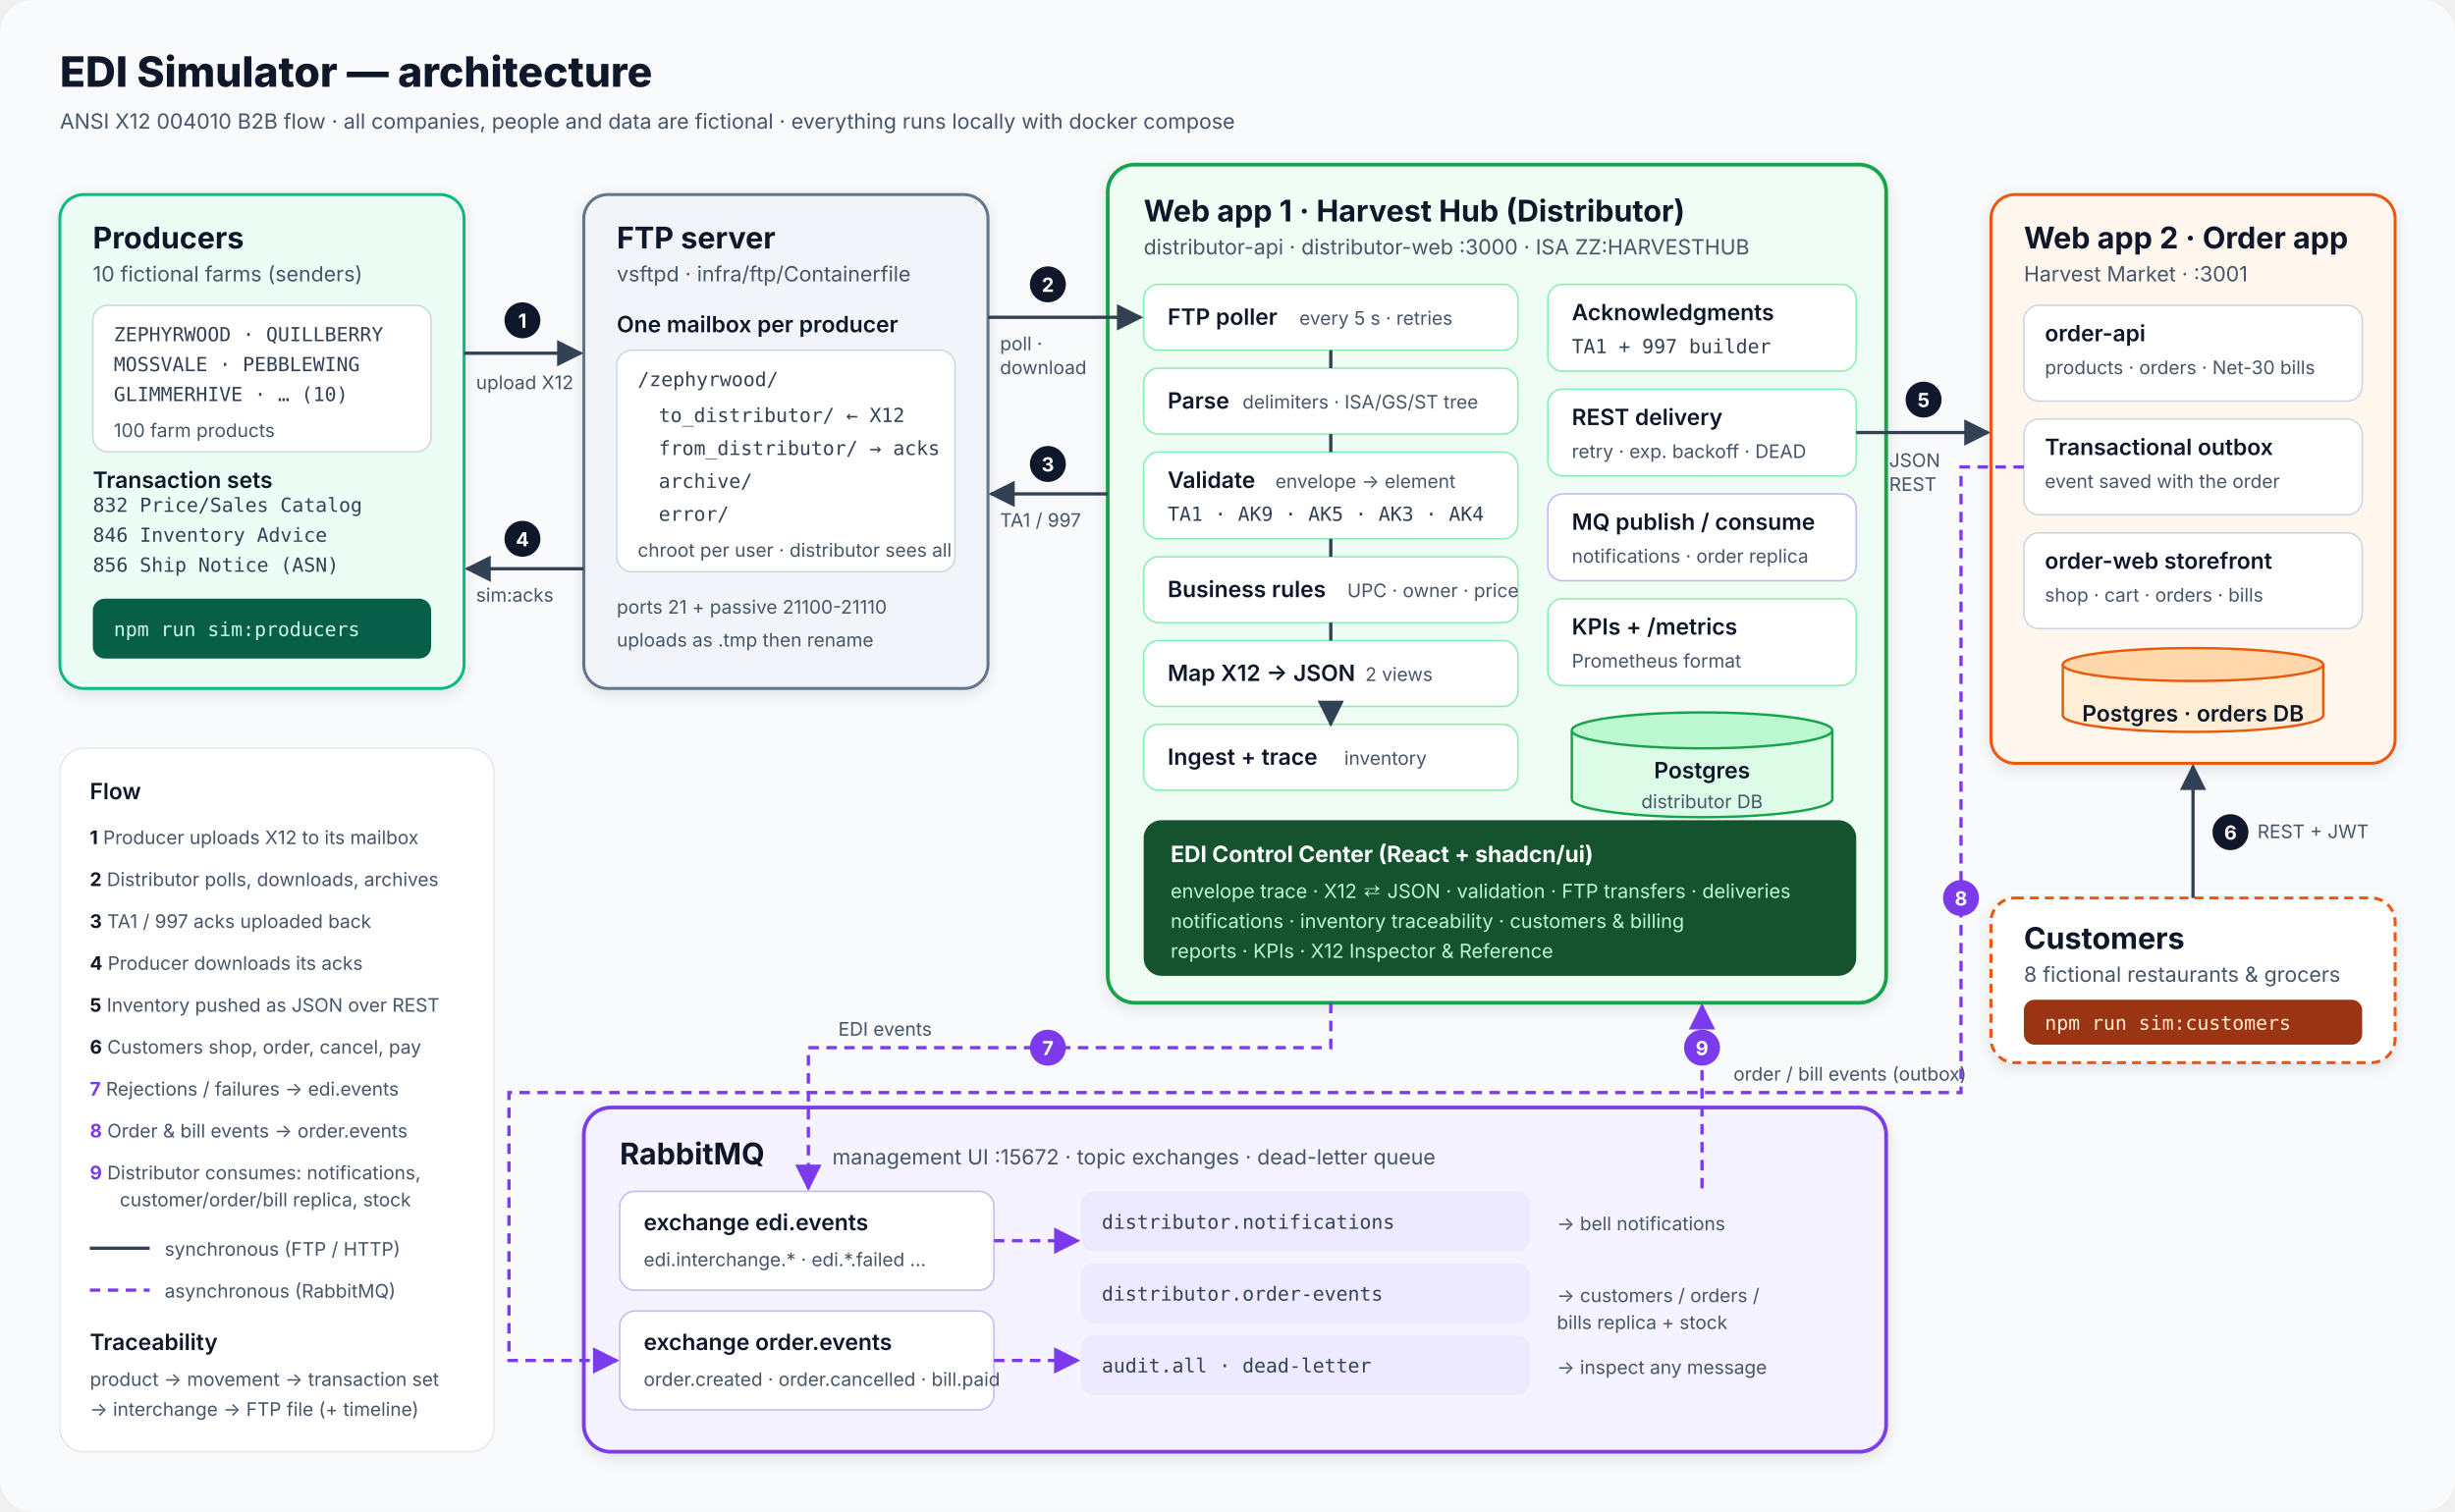
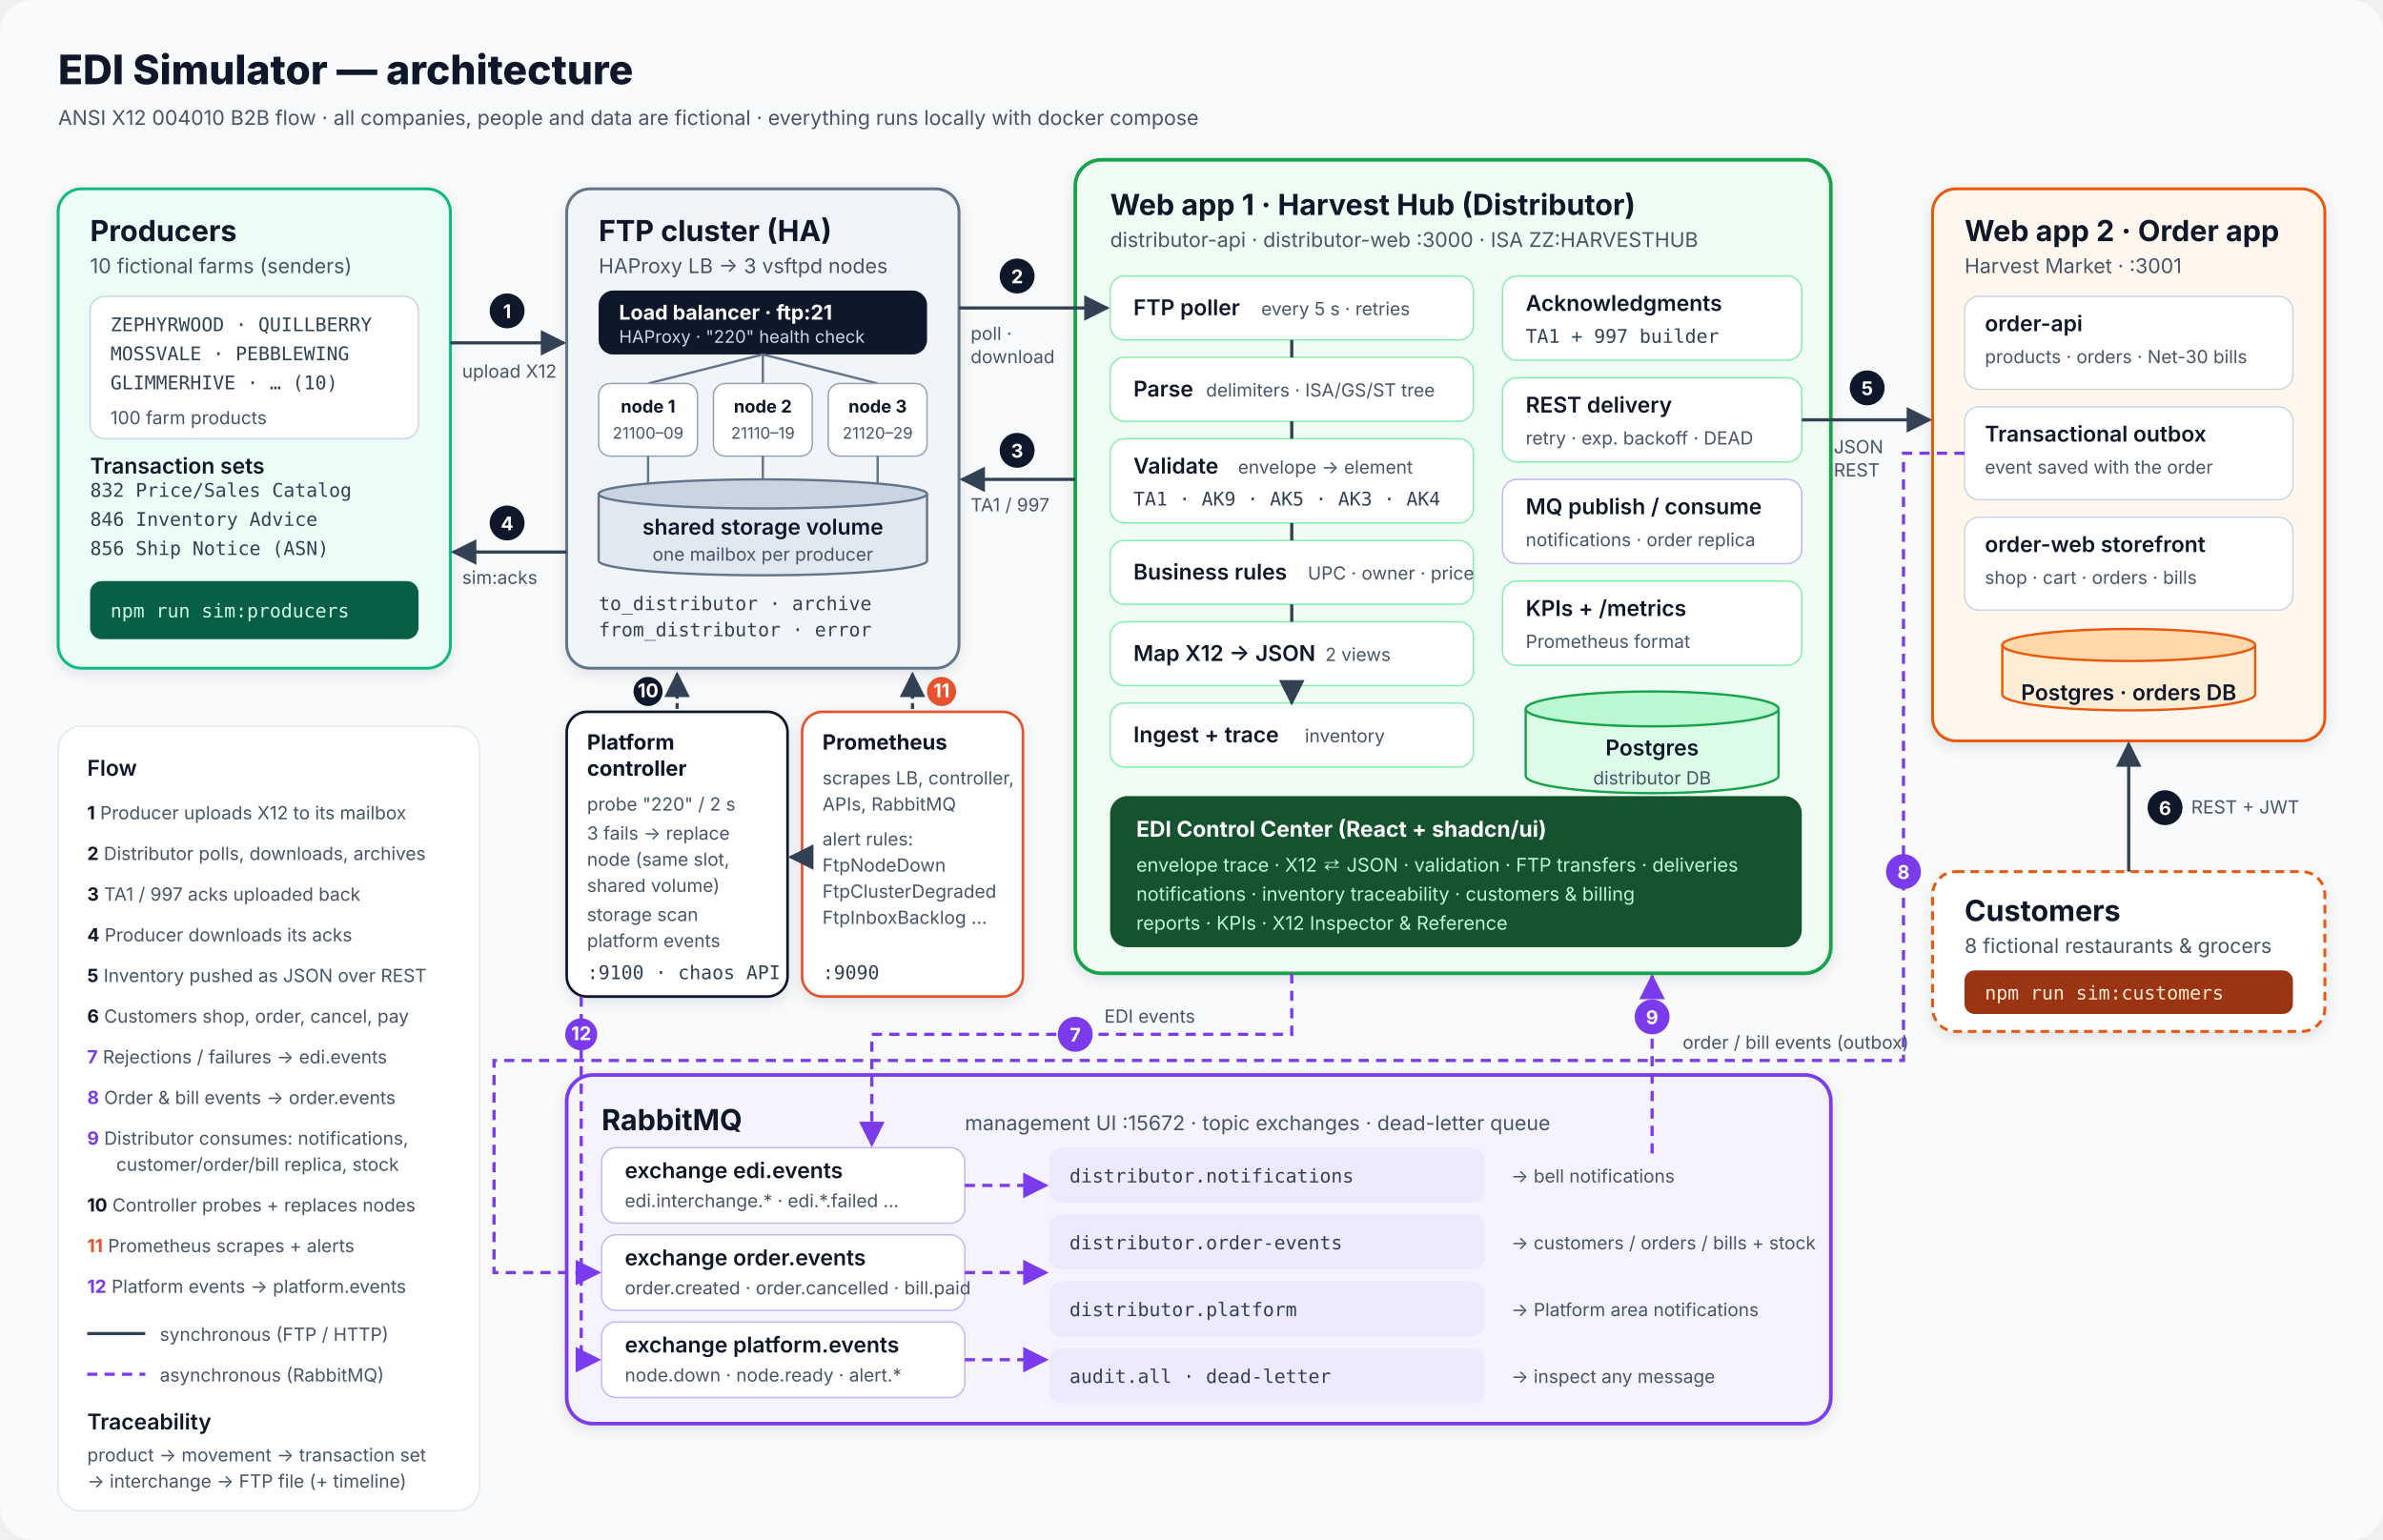
- <svg xmlns="http://www.w3.org/2000/svg" viewBox="0 0 1640 1010" width="1640" height="1010" font-family="Inter, -apple-system, 'Segoe UI', Roboto, Helvetica, Arial, sans-serif">
+ <svg xmlns="http://www.w3.org/2000/svg" viewBox="0 0 1640 1060" width="1640" height="1060" font-family="Inter, -apple-system, 'Segoe UI', Roboto, Helvetica, Arial, sans-serif">
  <defs>
    <marker id="arr" viewBox="0 0 10 10" refX="9" refY="5" markerWidth="8" markerHeight="8" orient="auto-start-reverse">
      <path d="M0,0 L10,5 L0,10 z" fill="#334155" />
    </marker>
    <marker id="arrP" viewBox="0 0 10 10" refX="9" refY="5" markerWidth="8" markerHeight="8" orient="auto-start-reverse">
      <path d="M0,0 L10,5 L0,10 z" fill="#7c3aed" />
    </marker>
    <filter id="sh" x="-5%" y="-5%" width="110%" height="115%">
      <feDropShadow dx="0" dy="3" stdDeviation="5" flood-color="#0f172a" flood-opacity="0.10" />
    </filter>
    <style>
      .t { font-size: 20px; font-weight: 700; fill: #0f172a; }
      .s { font-size: 14px; fill: #475569; }
      .b { font-size: 15px; font-weight: 600; fill: #0f172a; }
      .m { font-family: 'JetBrains Mono', SFMono-Regular, Menlo, Consolas, monospace; font-size: 13px; fill: #334155; }
      .lbl { font-size: 13.5px; font-weight: 600; fill: #1e293b; }
      .lbls { font-size: 12.5px; fill: #475569; }
      .n { font-size: 13px; font-weight: 700; fill: #fff; }
      .line { stroke: #334155; stroke-width: 2.2; fill: none; }
      .lineP { stroke: #7c3aed; stroke-width: 2.2; fill: none; stroke-dasharray: 7 5; }
      .pill { fill: #fff; stroke: #cbd5e1; }
    </style>
  </defs>
-   <rect width="1640" height="1010" rx="22" fill="#f8fafc" />
+   <rect width="1640" height="1060" rx="22" fill="#f8fafc" />
  <text x="40" y="58" font-size="28" font-weight="800" fill="#0f172a">EDI Simulator — architecture</text>
  <text x="40" y="86" class="s">ANSI X12 004010 B2B flow · all companies, people and data are fictional · everything runs locally with docker compose</text>
  <g filter="url(#sh)">
    <rect x="40" y="130" width="270" height="330" rx="16" fill="#ecfdf5" stroke="#10b981" stroke-width="2" />
  </g>
  <text x="62" y="166" class="t">Producers</text>
  <text x="62" y="188" class="s">10 fictional farms (senders)</text>
  <rect x="62" y="204" width="226" height="98" rx="10" class="pill" />
  <text x="76" y="228" class="m">ZEPHYRWOOD · QUILLBERRY</text>
  <text x="76" y="248" class="m">MOSSVALE · PEBBLEWING</text>
  <text x="76" y="268" class="m">GLIMMERHIVE · … (10)</text>
  <text x="76" y="292" class="lbls">100 farm products</text>
  <text x="62" y="326" class="b">Transaction sets</text>
  <text x="62" y="342" class="m">832 Price/Sales Catalog</text>
  <text x="62" y="362" class="m">846 Inventory Advice</text>
  <text x="62" y="382" class="m">856 Ship Notice (ASN)</text>
  <rect x="62" y="400" width="226" height="40" rx="8" fill="#065f46" />
  <text x="76" y="425" class="m" fill="#d1fae5" style="fill:#d1fae5">npm run sim:producers</text>
  <g filter="url(#sh)">
    <rect x="390" y="130" width="270" height="330" rx="16" fill="#f1f5f9" stroke="#64748b" stroke-width="2" />
  </g>
-   <text x="412" y="166" class="t">FTP server</text>
-   <text x="412" y="188" class="s">vsftpd · infra/ftp/Containerfile</text>
-   <text x="412" y="222" class="b">One mailbox per producer</text>
-   <rect x="412" y="234" width="226" height="148" rx="10" class="pill" />
-   <text x="426" y="258" class="m">/zephyrwood/</text>
-   <text x="440" y="282" class="m">to_distributor/   ← X12</text>
-   <text x="440" y="304" class="m">from_distributor/ → acks</text>
-   <text x="440" y="326" class="m">archive/</text>
-   <text x="440" y="348" class="m">error/</text>
-   <text x="426" y="372" class="lbls">chroot per user · distributor sees all</text>
-   <text x="412" y="410" class="lbls">ports 21 + passive 21100-21110</text>
-   <text x="412" y="432" class="lbls">uploads as .tmp then rename</text>
+   <text x="412" y="166" class="t">FTP cluster (HA)</text>
+   <text x="412" y="188" class="s">HAProxy LB → 3 vsftpd nodes</text>
+   <rect x="412" y="200" width="226" height="44" rx="10" fill="#0f172a" />
+   <text x="426" y="220" font-size="14" font-weight="700" fill="#fff">Load balancer · ftp:21</text>
+   <text x="426" y="236" font-size="12" fill="#cbd5e1">HAProxy · "220" health check</text>
+   <path d="M525 244 L446 264 M525 244 V264 M525 244 L604 264" stroke="#64748b" stroke-width="1.6" fill="none" />
+   <g font-size="12">
+     <rect x="412" y="264" width="68" height="50" rx="8" fill="#fff" stroke="#94a3b8" />
+     <text x="446" y="284" text-anchor="middle" font-weight="700" fill="#0f172a">node 1</text>
+     <text x="446" y="302" text-anchor="middle" fill="#475569" font-size="11">21100–09</text>
+     <rect x="491" y="264" width="68" height="50" rx="8" fill="#fff" stroke="#94a3b8" />
+     <text x="525" y="284" text-anchor="middle" font-weight="700" fill="#0f172a">node 2</text>
+     <text x="525" y="302" text-anchor="middle" fill="#475569" font-size="11">21110–19</text>
+     <rect x="570" y="264" width="68" height="50" rx="8" fill="#fff" stroke="#94a3b8" />
+     <text x="604" y="284" text-anchor="middle" font-weight="700" fill="#0f172a">node 3</text>
+     <text x="604" y="302" text-anchor="middle" fill="#475569" font-size="11">21120–29</text>
+   </g>
+   <path d="M446 314 V334 M525 314 V334 M604 314 V334" stroke="#64748b" stroke-width="1.6" fill="none" />
+   <path d="M412 340 v46 a113 10 0 0 0 226 0 v-46" fill="#e2e8f0" stroke="#64748b" stroke-width="1.6" />
+   <ellipse cx="525" cy="340" rx="113" ry="10" fill="#cbd5e1" stroke="#64748b" stroke-width="1.6" />
+   <text x="525" y="368" text-anchor="middle" class="b" font-size="14">shared storage volume</text>
+   <text x="525" y="386" text-anchor="middle" class="lbls">one mailbox per producer</text>
+   <text x="412" y="420" class="m" font-size="12">to_distributor · archive</text>
+   <text x="412" y="438" class="m" font-size="12">from_distributor · error</text>
+   <g filter="url(#sh)">
+     <rect x="390" y="490" width="152" height="196" rx="14" fill="#fff" stroke="#0f172a" stroke-width="1.8" />
+     <rect x="552" y="490" width="152" height="196" rx="14" fill="#fff" stroke="#e6522c" stroke-width="1.8" />
+   </g>
+   <text x="404" y="516" font-size="14.5" font-weight="700" fill="#0f172a">Platform</text>
+   <text x="404" y="534" font-size="14.5" font-weight="700" fill="#0f172a">controller</text>
+   <text x="404" y="558" class="lbls">probe "220" / 2 s</text>
+   <text x="404" y="578" class="lbls">3 fails → replace</text>
+   <text x="404" y="596" class="lbls">  node (same slot,</text>
+   <text x="404" y="614" class="lbls">  shared volume)</text>
+   <text x="404" y="634" class="lbls">storage scan</text>
+   <text x="404" y="652" class="lbls">platform events</text>
+   <text x="404" y="674" class="m" font-size="12">:9100 · chaos API</text>
+   <text x="566" y="516" font-size="14.5" font-weight="700" fill="#0f172a">Prometheus</text>
+   <text x="566" y="540" class="lbls">scrapes LB, controller,</text>
+   <text x="566" y="558" class="lbls">APIs, RabbitMQ</text>
+   <text x="566" y="582" class="lbls">alert rules:</text>
+   <text x="566" y="600" class="lbls">  FtpNodeDown</text>
+   <text x="566" y="618" class="lbls">  FtpClusterDegraded</text>
+   <text x="566" y="636" class="lbls">  FtpInboxBacklog …</text>
+   <text x="566" y="674" class="m" font-size="12">:9090</text>
+   <path d="M466 488 V464" class="line" marker-end="url(#arr)" stroke-dasharray="4 3" />
+   <circle cx="446" cy="476" r="10" fill="#0f172a" />
+   <text x="446" y="480" text-anchor="middle" class="n" font-size="11">10</text>
+   <path d="M628 488 V464" class="line" marker-end="url(#arr)" stroke-dasharray="4 3" />
+   <circle cx="648" cy="476" r="10" fill="#e6522c" />
+   <text x="648" y="480" text-anchor="middle" class="n" font-size="11">11</text>
+   <path d="M552 590 H544" class="line" marker-end="url(#arr)" />
  <g filter="url(#sh)">
    <rect x="740" y="110" width="520" height="560" rx="18" fill="#f0fdf4" stroke="#16a34a" stroke-width="2.5" />
  </g>
  <text x="764" y="148" class="t">Web app 1 · Harvest Hub (Distributor)</text>
  <text x="764" y="170" class="s">distributor-api · distributor-web :3000 · ISA ZZ:HARVESTHUB</text>
  <g>
    <rect x="764" y="190" width="250" height="44" rx="10" fill="#fff" stroke="#86efac" />
    <text x="780" y="217" class="b">FTP poller</text>
    <text x="868" y="217" class="lbls">every 5 s · retries</text>
    <rect x="764" y="246" width="250" height="44" rx="10" fill="#fff" stroke="#86efac" />
    <text x="780" y="273" class="b">Parse</text>
    <text x="830" y="273" class="lbls">delimiters · ISA/GS/ST tree</text>
    <rect x="764" y="302" width="250" height="58" rx="10" fill="#fff" stroke="#86efac" />
    <text x="780" y="326" class="b">Validate</text>
    <text x="852" y="326" class="lbls">envelope → element</text>
    <text x="780" y="348" class="m">TA1 · AK9 · AK5 · AK3 · AK4</text>
    <rect x="764" y="372" width="250" height="44" rx="10" fill="#fff" stroke="#86efac" />
    <text x="780" y="399" class="b">Business rules</text>
    <text x="900" y="399" class="lbls">UPC · owner · price</text>
    <rect x="764" y="428" width="250" height="44" rx="10" fill="#fff" stroke="#86efac" />
    <text x="780" y="455" class="b">Map X12 → JSON</text>
    <text x="912" y="455" class="lbls">2 views</text>
    <rect x="764" y="484" width="250" height="44" rx="10" fill="#fff" stroke="#86efac" />
    <text x="780" y="511" class="b">Ingest + trace</text>
    <text x="898" y="511" class="lbls">inventory</text>
    <path d="M889 234 V246 M889 290 V302 M889 360 V372 M889 416 V428 M889 472 V484" class="line" marker-end="url(#arr)" />
  </g>
  <rect x="1034" y="190" width="206" height="58" rx="10" fill="#fff" stroke="#86efac" />
  <text x="1050" y="214" class="b">Acknowledgments</text>
  <text x="1050" y="236" class="m">TA1 + 997 builder</text>
  <rect x="1034" y="260" width="206" height="58" rx="10" fill="#fff" stroke="#86efac" />
  <text x="1050" y="284" class="b">REST delivery</text>
  <text x="1050" y="306" class="lbls">retry · exp. backoff · DEAD</text>
  <rect x="1034" y="330" width="206" height="58" rx="10" fill="#fff" stroke="#c4b5fd" />
  <text x="1050" y="354" class="b">MQ publish / consume</text>
  <text x="1050" y="376" class="lbls">notifications · order replica</text>
  <rect x="1034" y="400" width="206" height="58" rx="10" fill="#fff" stroke="#86efac" />
  <text x="1050" y="424" class="b">KPIs + /metrics</text>
  <text x="1050" y="446" class="lbls">Prometheus format</text>
  <g>
    <path d="M1050 488 v46 a87 12 0 0 0 174 0 v-46" fill="#dcfce7" stroke="#16a34a" stroke-width="1.6" />
    <ellipse cx="1137" cy="488" rx="87" ry="12" fill="#bbf7d0" stroke="#16a34a" stroke-width="1.6" />
    <text x="1137" y="520" text-anchor="middle" class="b">Postgres</text>
    <text x="1137" y="540" text-anchor="middle" class="lbls">distributor DB</text>
  </g>
  <rect x="764" y="548" width="476" height="104" rx="12" fill="#14532d" />
  <text x="782" y="576" font-size="15" font-weight="700" fill="#fff">EDI Control Center (React + shadcn/ui)</text>
  <text x="782" y="600" font-size="13" fill="#bbf7d0">envelope trace · X12 ⇄ JSON · validation · FTP transfers · deliveries</text>
  <text x="782" y="620" font-size="13" fill="#bbf7d0">notifications · inventory traceability · customers &amp; billing</text>
  <text x="782" y="640" font-size="13" fill="#bbf7d0">reports · KPIs · X12 Inspector &amp; Reference</text>
  <g filter="url(#sh)">
    <rect x="1330" y="130" width="270" height="380" rx="16" fill="#fff7ed" stroke="#ea580c" stroke-width="2" />
  </g>
  <text x="1352" y="166" class="t">Web app 2 · Order app</text>
  <text x="1352" y="188" class="s">Harvest Market · :3001</text>
  <rect x="1352" y="204" width="226" height="64" rx="10" class="pill" />
  <text x="1366" y="228" class="b">order-api</text>
  <text x="1366" y="250" class="lbls">products · orders · Net-30 bills</text>
  <rect x="1352" y="280" width="226" height="64" rx="10" class="pill" />
  <text x="1366" y="304" class="b">Transactional outbox</text>
  <text x="1366" y="326" class="lbls">event saved with the order</text>
  <rect x="1352" y="356" width="226" height="64" rx="10" class="pill" />
  <text x="1366" y="380" class="b">order-web storefront</text>
  <text x="1366" y="402" class="lbls">shop · cart · orders · bills</text>
  <g>
    <path d="M1378 444 v34 a87 11 0 0 0 174 0 v-34" fill="#ffedd5" stroke="#ea580c" stroke-width="1.6" />
    <ellipse cx="1465" cy="444" rx="87" ry="11" fill="#fed7aa" stroke="#ea580c" stroke-width="1.6" />
    <text x="1465" y="482" text-anchor="middle" class="b">Postgres · orders DB</text>
  </g>
  <g filter="url(#sh)">
    <rect x="1330" y="600" width="270" height="110" rx="16" fill="#fff" stroke="#ea580c" stroke-width="2" stroke-dasharray="6 4" />
  </g>
  <text x="1352" y="634" class="t">Customers</text>
  <text x="1352" y="656" class="s">8 fictional restaurants &amp; grocers</text>
  <rect x="1352" y="668" width="226" height="30" rx="7" fill="#9a3412" />
  <text x="1366" y="688" class="m" style="fill:#ffedd5">npm run sim:customers</text>
  <g filter="url(#sh)">
-     <rect x="390" y="740" width="870" height="230" rx="18" fill="#f5f3ff" stroke="#7c3aed" stroke-width="2.5" />
+     <rect x="390" y="740" width="870" height="240" rx="18" fill="#f5f3ff" stroke="#7c3aed" stroke-width="2.5" />
  </g>
  <text x="414" y="778" class="t">RabbitMQ</text>
-   <text x="556" y="778" class="s">management UI :15672 · topic exchanges · dead-letter queue</text>
-   <rect x="414" y="796" width="250" height="66" rx="10" fill="#fff" stroke="#c4b5fd" />
-   <text x="430" y="822" class="b">exchange edi.events</text>
-   <text x="430" y="846" class="lbls">edi.interchange.* · edi.*.failed …</text>
-   <rect x="414" y="876" width="250" height="66" rx="10" fill="#fff" stroke="#c4b5fd" />
-   <text x="430" y="902" class="b">exchange order.events</text>
-   <text x="430" y="926" class="lbls">order.created · order.cancelled · bill.paid</text>
-   <path d="M664 829 H720" class="lineP" marker-end="url(#arrP)" />
-   <path d="M664 909 H720" class="lineP" marker-end="url(#arrP)" />
-   <rect x="722" y="796" width="300" height="40" rx="9" fill="#ede9fe" />
-   <text x="736" y="821" class="m">distributor.notifications</text>
-   <rect x="722" y="844" width="300" height="40" rx="9" fill="#ede9fe" />
-   <text x="736" y="869" class="m">distributor.order-events</text>
-   <rect x="722" y="892" width="300" height="40" rx="9" fill="#ede9fe" />
-   <text x="736" y="917" class="m">audit.all  ·  dead-letter</text>
-   <text x="1040" y="822" class="lbls">→ bell notifications</text>
-   <text x="1040" y="870" class="lbls">→ customers / orders /</text>
-   <text x="1040" y="888" class="lbls">   bills replica + stock</text>
-   <text x="1040" y="918" class="lbls">→ inspect any message</text>
+   <text x="664" y="778" class="s">management UI :15672 · topic exchanges · dead-letter queue</text>
+   <rect x="414" y="790" width="250" height="52" rx="10" fill="#fff" stroke="#c4b5fd" />
+   <text x="430" y="811" class="b">exchange edi.events</text>
+   <text x="430" y="831" class="lbls">edi.interchange.* · edi.*.failed …</text>
+   <rect x="414" y="850" width="250" height="52" rx="10" fill="#fff" stroke="#c4b5fd" />
+   <text x="430" y="871" class="b">exchange order.events</text>
+   <text x="430" y="891" class="lbls">order.created · order.cancelled · bill.paid</text>
+   <rect x="414" y="910" width="250" height="52" rx="10" fill="#fff" stroke="#c4b5fd" />
+   <text x="430" y="931" class="b">exchange platform.events</text>
+   <text x="430" y="951" class="lbls">node.down · node.ready · alert.*</text>
+   <path d="M664 816 H720" class="lineP" marker-end="url(#arrP)" />
+   <path d="M664 876 H720" class="lineP" marker-end="url(#arrP)" />
+   <path d="M664 936 H720" class="lineP" marker-end="url(#arrP)" />
+   <rect x="722" y="790" width="300" height="38" rx="9" fill="#ede9fe" />
+   <text x="736" y="814" class="m">distributor.notifications</text>
+   <rect x="722" y="836" width="300" height="38" rx="9" fill="#ede9fe" />
+   <text x="736" y="860" class="m">distributor.order-events</text>
+   <rect x="722" y="882" width="300" height="38" rx="9" fill="#ede9fe" />
+   <text x="736" y="906" class="m">distributor.platform</text>
+   <rect x="722" y="928" width="300" height="38" rx="9" fill="#ede9fe" />
+   <text x="736" y="952" class="m">audit.all  ·  dead-letter</text>
+   <text x="1040" y="814" class="lbls">→ bell notifications</text>
+   <text x="1040" y="860" class="lbls">→ customers / orders / bills + stock</text>
+   <text x="1040" y="906" class="lbls">→ Platform area notifications</text>
+   <text x="1040" y="952" class="lbls">→ inspect any message</text>
  <path d="M310 236 H388" class="line" marker-end="url(#arr)" />
  <circle cx="349" cy="214" r="12" fill="#0f172a" />
  <text x="349" y="219" text-anchor="middle" class="n">1</text>
  <text x="318" y="260" class="lbls">upload X12</text>
  <path d="M660 212 H762" class="line" marker-end="url(#arr)" />
  <circle cx="700" cy="190" r="12" fill="#0f172a" />
  <text x="700" y="195" text-anchor="middle" class="n">2</text>
  <text x="668" y="234" class="lbls">poll ·</text>
  <text x="668" y="250" class="lbls">download</text>
  <path d="M740 330 H662" class="line" marker-end="url(#arr)" />
  <circle cx="700" cy="310" r="12" fill="#0f172a" />
  <text x="700" y="315" text-anchor="middle" class="n">3</text>
  <text x="668" y="352" class="lbls">TA1 / 997</text>
  <path d="M390 380 H312" class="line" marker-end="url(#arr)" />
  <circle cx="349" cy="360" r="12" fill="#0f172a" />
  <text x="349" y="365" text-anchor="middle" class="n">4</text>
  <text x="318" y="402" class="lbls">sim:acks</text>
  <path d="M1240 289 H1328" class="line" marker-end="url(#arr)" />
  <circle cx="1285" cy="267" r="12" fill="#0f172a" />
  <text x="1285" y="272" text-anchor="middle" class="n">5</text>
  <text x="1262" y="312" class="lbls">JSON</text>
  <text x="1262" y="328" class="lbls">REST</text>
  <path d="M1465 600 V512" class="line" marker-end="url(#arr)" />
  <circle cx="1490" cy="556" r="12" fill="#0f172a" />
  <text x="1490" y="561" text-anchor="middle" class="n">6</text>
  <text x="1508" y="560" class="lbls">REST + JWT</text>
-   <path d="M889 670 V700 H540 V794" class="lineP" marker-end="url(#arrP)" />
-   <circle cx="700" cy="700" r="12" fill="#7c3aed" />
-   <text x="700" y="705" text-anchor="middle" class="n">7</text>
-   <text x="560" y="692" class="lbls">EDI events</text>
-   <path d="M1352 312 H1310 V730 H340 V909 H412" class="lineP" marker-end="url(#arrP)" />
+   <path d="M889 670 V712 H600 V788" class="lineP" marker-end="url(#arrP)" />
+   <circle cx="740" cy="712" r="12" fill="#7c3aed" />
+   <text x="740" y="717" text-anchor="middle" class="n">7</text>
+   <text x="760" y="704" class="lbls">EDI events</text>
+   <path d="M1352 312 H1310 V730 H340 V876 H412" class="lineP" marker-end="url(#arrP)" />
  <circle cx="1310" cy="600" r="12" fill="#7c3aed" />
  <text x="1310" y="605" text-anchor="middle" class="n">8</text>
  <text x="1158" y="722" class="lbls">order / bill events (outbox)</text>
  <path d="M1137 794 V672" class="lineP" marker-end="url(#arrP)" />
  <circle cx="1137" cy="700" r="12" fill="#7c3aed" />
  <text x="1137" y="705" text-anchor="middle" class="n">9</text>
+   <path d="M400 686 V936 H412" class="lineP" marker-end="url(#arrP)" />
+   <circle cx="400" cy="712" r="11" fill="#7c3aed" />
+   <text x="400" y="716" text-anchor="middle" class="n" font-size="11">12</text>
  <g transform="translate(40,500)">
-     <rect width="290" height="470" rx="16" fill="#fff" stroke="#e2e8f0" />
+     <rect width="290" height="540" rx="16" fill="#fff" stroke="#e2e8f0" />
    <text x="20" y="34" class="b">Flow</text>
    <g class="lbls">
      <text x="20" y="64">
        <tspan font-weight="700" fill="#0f172a">1</tspan>  Producer uploads X12 to its mailbox</text>
      <text x="20" y="92">
        <tspan font-weight="700" fill="#0f172a">2</tspan>  Distributor polls, downloads, archives</text>
      <text x="20" y="120">
        <tspan font-weight="700" fill="#0f172a">3</tspan>  TA1 / 997 acks uploaded back</text>
      <text x="20" y="148">
        <tspan font-weight="700" fill="#0f172a">4</tspan>  Producer downloads its acks</text>
      <text x="20" y="176">
        <tspan font-weight="700" fill="#0f172a">5</tspan>  Inventory pushed as JSON over REST</text>
      <text x="20" y="204">
        <tspan font-weight="700" fill="#0f172a">6</tspan>  Customers shop, order, cancel, pay</text>
      <text x="20" y="232">
        <tspan font-weight="700" fill="#7c3aed">7</tspan>  Rejections / failures → edi.events</text>
      <text x="20" y="260">
        <tspan font-weight="700" fill="#7c3aed">8</tspan>  Order &amp; bill events → order.events</text>
      <text x="20" y="288">
        <tspan font-weight="700" fill="#7c3aed">9</tspan>  Distributor consumes: notifications,</text>
      <text x="40" y="306">customer/order/bill replica, stock</text>
+       <text x="20" y="334">
+         <tspan font-weight="700" fill="#0f172a">10</tspan>  Controller probes + replaces nodes</text>
+       <text x="20" y="362">
+         <tspan font-weight="700" fill="#e6522c">11</tspan>  Prometheus scrapes + alerts</text>
+       <text x="20" y="390">
+         <tspan font-weight="700" fill="#7c3aed">12</tspan>  Platform events → platform.events</text>
    </g>
-     <line x1="20" y1="334" x2="60" y2="334" class="line" />
-     <text x="70" y="339" class="lbls">synchronous (FTP / HTTP)</text>
-     <line x1="20" y1="362" x2="60" y2="362" class="lineP" />
-     <text x="70" y="367" class="lbls">asynchronous (RabbitMQ)</text>
-     <text x="20" y="402" class="b">Traceability</text>
-     <text x="20" y="426" class="lbls">product → movement → transaction set</text>
-     <text x="20" y="446" class="lbls">→ interchange → FTP file (+ timeline)</text>
+     <line x1="20" y1="418" x2="60" y2="418" class="line" />
+     <text x="70" y="423" class="lbls">synchronous (FTP / HTTP)</text>
+     <line x1="20" y1="446" x2="60" y2="446" class="lineP" />
+     <text x="70" y="451" class="lbls">asynchronous (RabbitMQ)</text>
+     <text x="20" y="484" class="b">Traceability</text>
+     <text x="20" y="506" class="lbls">product → movement → transaction set</text>
+     <text x="20" y="524" class="lbls">→ interchange → FTP file (+ timeline)</text>
  </g>
</svg>
